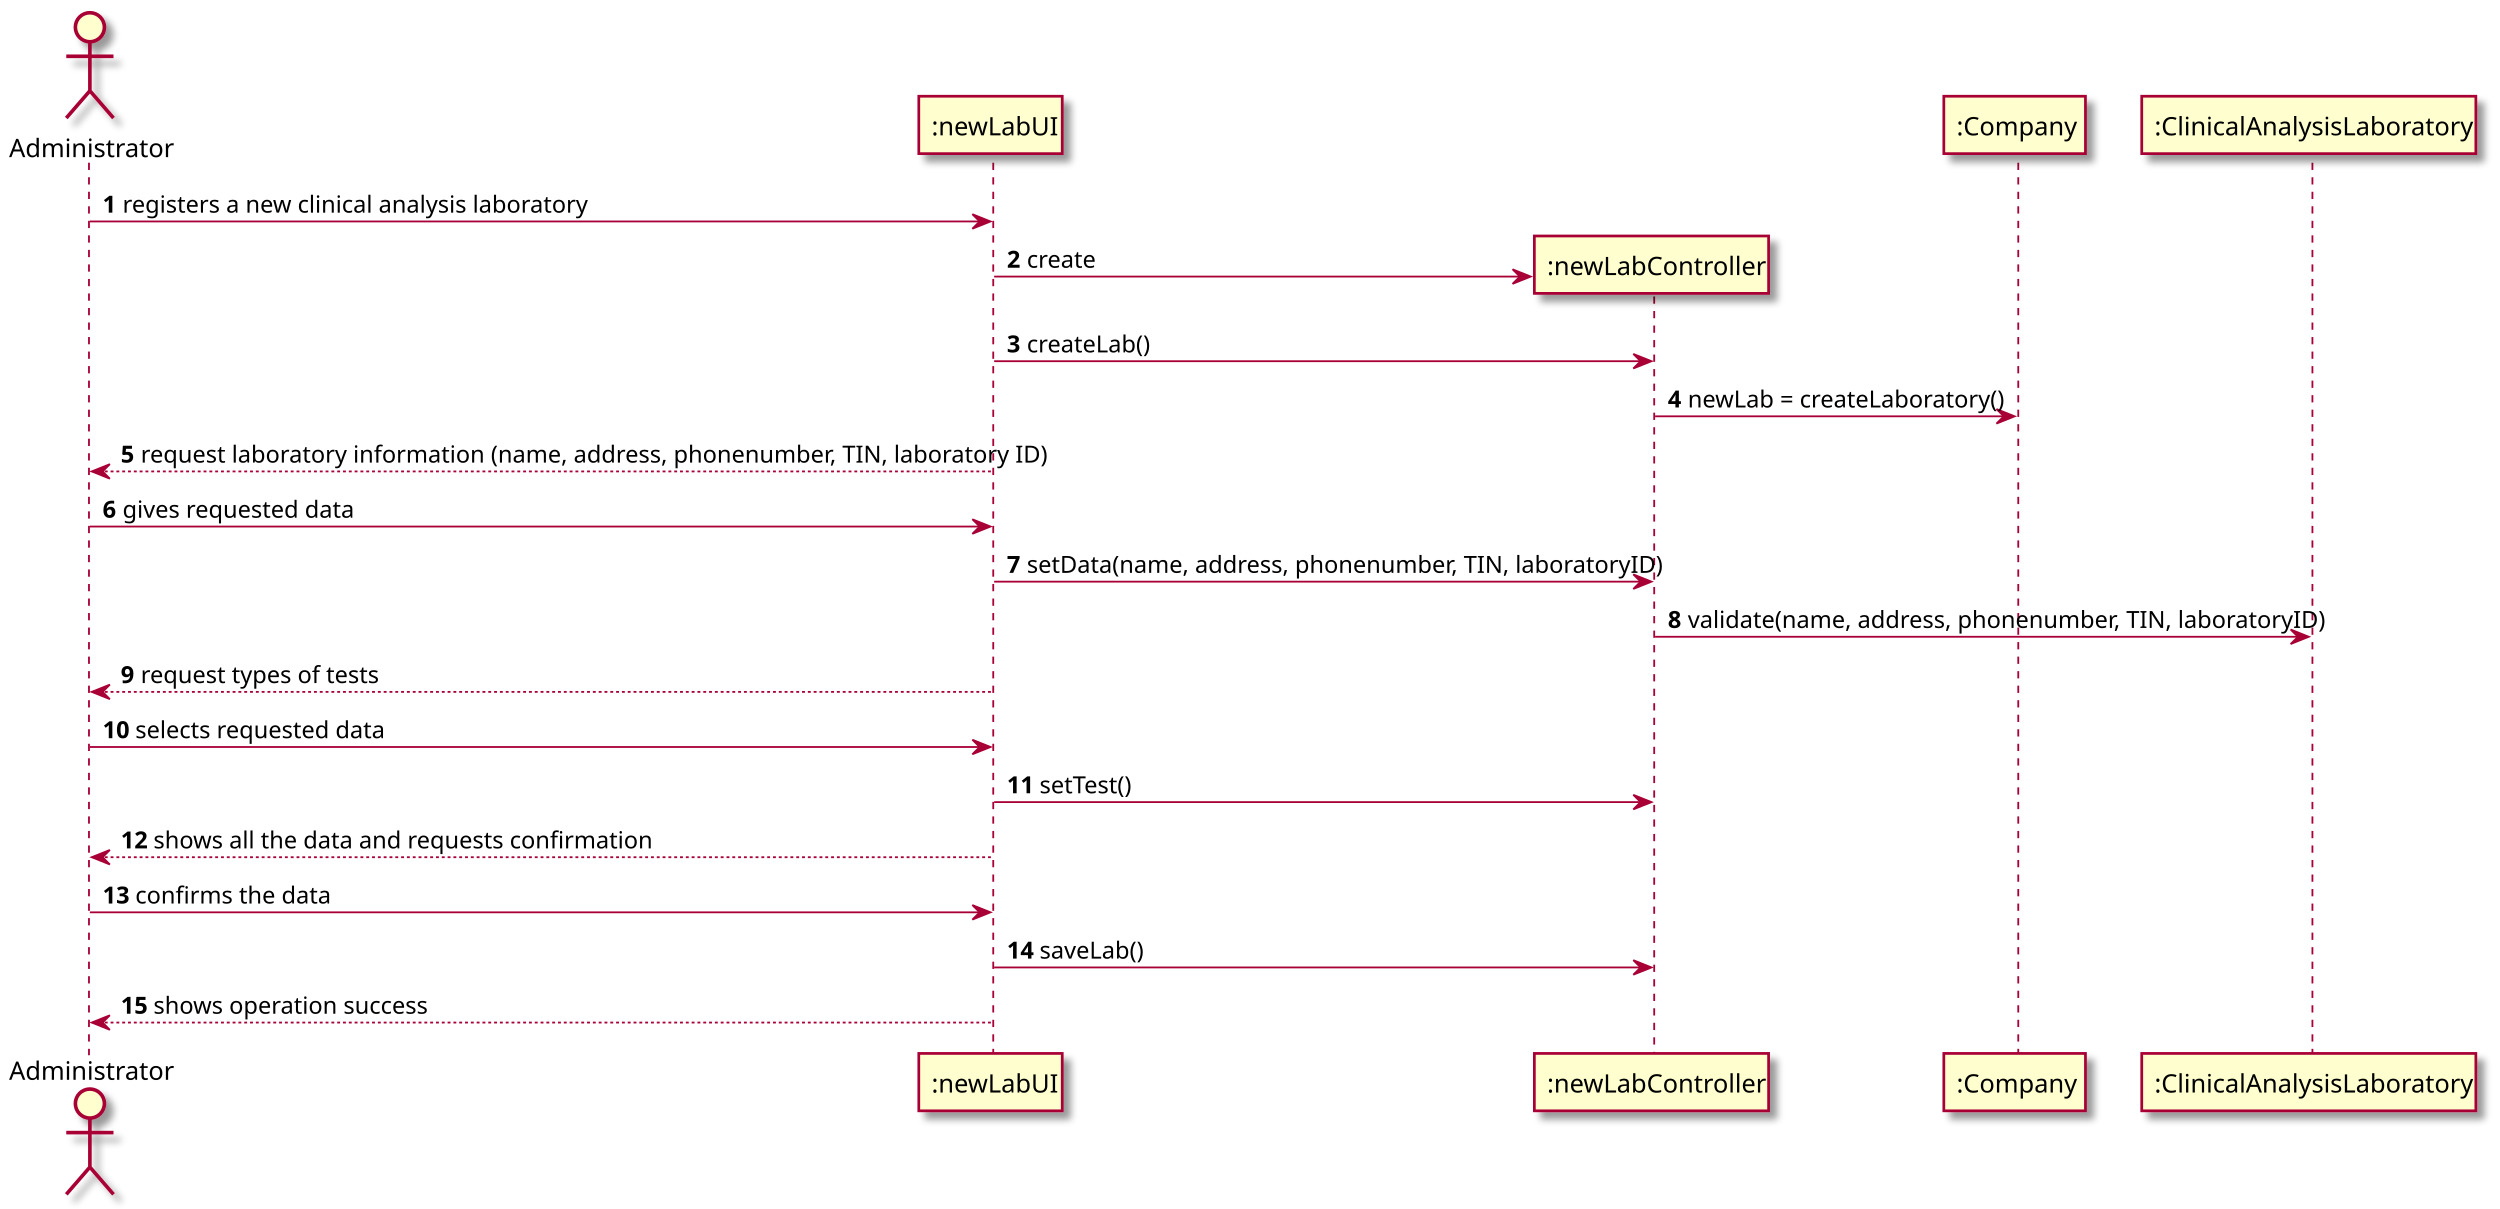
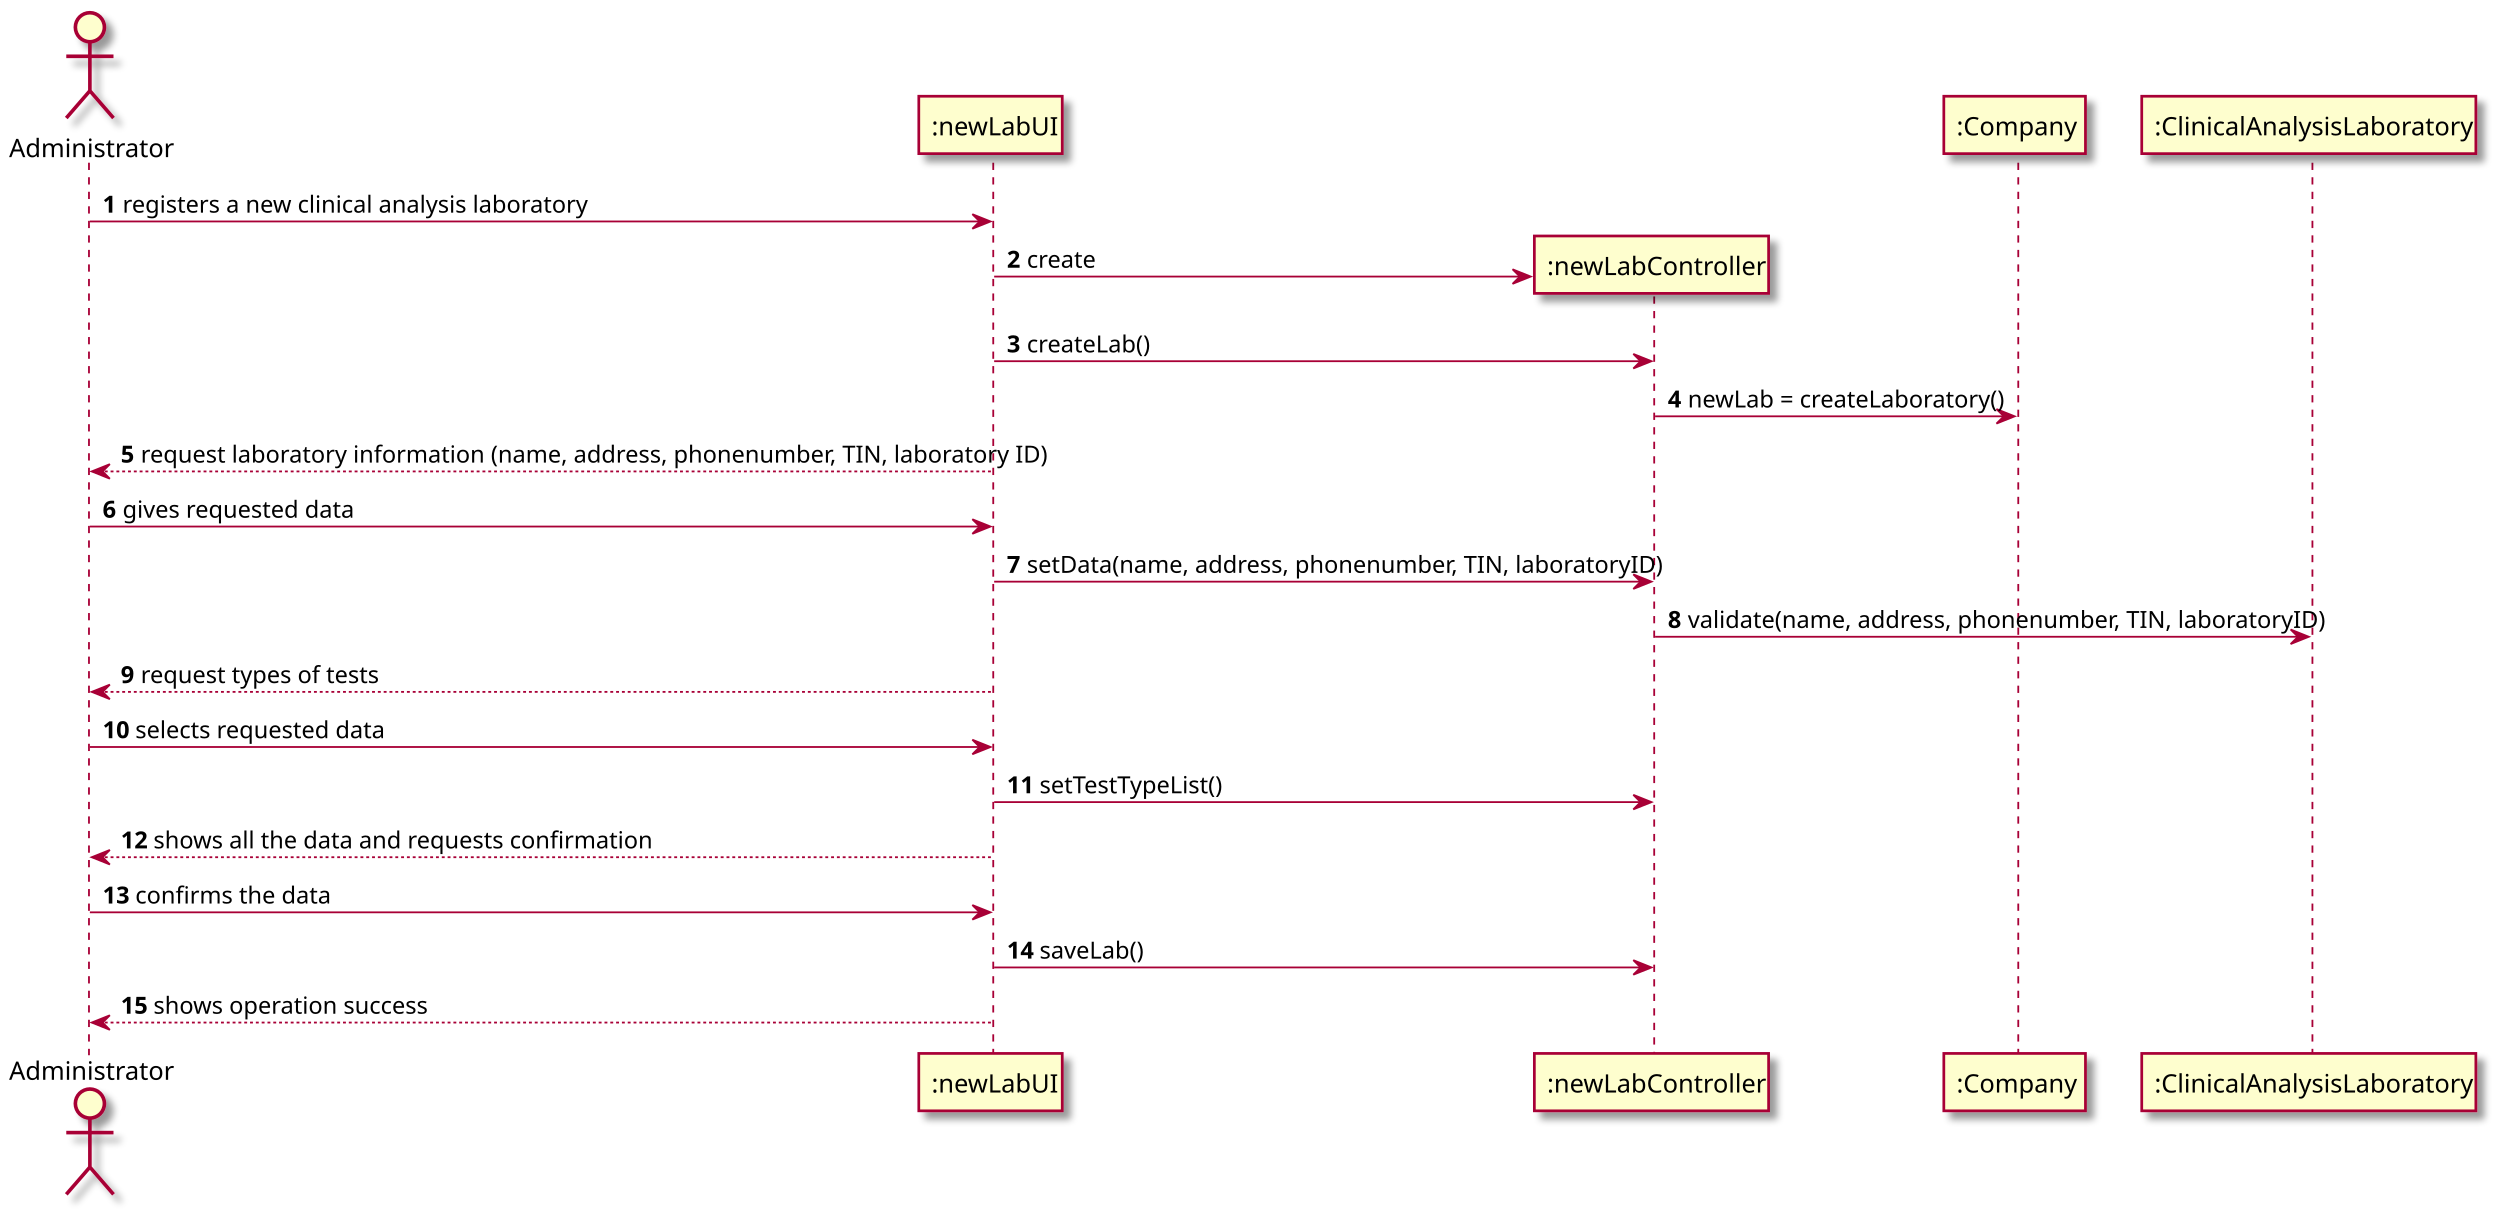
<svg xmlns="http://www.w3.org/2000/svg" contentScriptType="application/ecmascript" contentStyleType="text/css" height="832.5px" preserveAspectRatio="none" style="width:1721px;height:832px;" version="1.1" viewBox="0 0 1721 832" width="1721.25px" zoomAndPan="magnify">
  <defs>
-     <filter height="300%" id="f1ii2n8obynekp" width="300%" x="-1" y="-1">
+     <filter height="300%" id="fz6b4gp8dbfbz" width="300%" x="-1" y="-1">
      <feGaussianBlur result="blurOut" stdDeviation="2.5" />
      <feColorMatrix in="blurOut" result="blurOut2" type="matrix" values="0 0 0 0 0 0 0 0 0 0 0 0 0 0 0 0 0 0 .4 0" />
      <feOffset dx="5.0" dy="5.0" in="blurOut2" result="blurOut3" />
      <feBlend in="SourceGraphic" in2="blurOut3" mode="normal" />
    </filter>
  </defs>
  <g>
    <line style="stroke:#A80036;stroke-width:1.25;stroke-dasharray:5.0,5.0;" x1="61.25" x2="61.25" y1="112.012" y2="726.426" />
    <line style="stroke:#A80036;stroke-width:1.25;stroke-dasharray:5.0,5.0;" x1="683.75" x2="683.75" y1="112.012" y2="726.426" />
    <line style="stroke:#A80036;stroke-width:1.25;stroke-dasharray:5.0,5.0;" x1="1138.75" x2="1138.75" y1="204.082" y2="726.426" />
    <line style="stroke:#A80036;stroke-width:1.25;stroke-dasharray:5.0,5.0;" x1="1389.375" x2="1389.375" y1="112.012" y2="726.426" />
    <line style="stroke:#A80036;stroke-width:1.25;stroke-dasharray:5.0,5.0;" x1="1591.875" x2="1591.875" y1="112.012" y2="726.426" />
    <text fill="#000000" font-family="sans-serif" font-size="17.5" lengthAdjust="spacing" textLength="103.75" x="6.25" y="108.166">Administrator</text>
-     <ellipse cx="61.875" cy="18.75" fill="#FEFECE" filter="url(#f1ii2n8obynekp)" rx="10" ry="10" style="stroke:#A80036;stroke-width:2.5;" />
-     <path d="M61.875,28.75 L61.875,62.5 M45.625,38.75 L78.125,38.75 M61.875,62.5 L45.625,81.25 M61.875,62.5 L78.125,81.25 " fill="none" filter="url(#f1ii2n8obynekp)" style="stroke:#A80036;stroke-width:2.5;" />
+     <ellipse cx="61.875" cy="18.75" fill="#FEFECE" filter="url(#fz6b4gp8dbfbz)" rx="10" ry="10" style="stroke:#A80036;stroke-width:2.5;" />
+     <path d="M61.875,28.75 L61.875,62.5 M45.625,38.75 L78.125,38.75 M61.875,62.5 L45.625,81.25 M61.875,62.5 L78.125,81.25 " fill="none" filter="url(#fz6b4gp8dbfbz)" style="stroke:#A80036;stroke-width:2.5;" />
    <text fill="#000000" font-family="sans-serif" font-size="17.5" lengthAdjust="spacing" textLength="103.75" x="6.25" y="743.342">Administrator</text>
-     <ellipse cx="61.875" cy="759.688" fill="#FEFECE" filter="url(#f1ii2n8obynekp)" rx="10" ry="10" style="stroke:#A80036;stroke-width:2.5;" />
-     <path d="M61.875,769.688 L61.875,803.438 M45.625,779.688 L78.125,779.688 M61.875,803.438 L45.625,822.188 M61.875,803.438 L78.125,822.188 " fill="none" filter="url(#f1ii2n8obynekp)" style="stroke:#A80036;stroke-width:2.5;" />
-     <rect fill="#FEFECE" filter="url(#f1ii2n8obynekp)" height="39.512" style="stroke:#A80036;stroke-width:1.875;" width="98.75" x="632.5" y="66.25" />
+     <ellipse cx="61.875" cy="759.688" fill="#FEFECE" filter="url(#fz6b4gp8dbfbz)" rx="10" ry="10" style="stroke:#A80036;stroke-width:2.5;" />
+     <path d="M61.875,769.688 L61.875,803.438 M45.625,779.688 L78.125,779.688 M61.875,803.438 L45.625,822.188 M61.875,803.438 L78.125,822.188 " fill="none" filter="url(#fz6b4gp8dbfbz)" style="stroke:#A80036;stroke-width:2.5;" />
+     <rect fill="#FEFECE" filter="url(#fz6b4gp8dbfbz)" height="39.512" style="stroke:#A80036;stroke-width:1.875;" width="98.75" x="632.5" y="66.25" />
    <text fill="#000000" font-family="sans-serif" font-size="17.5" lengthAdjust="spacing" textLength="81.25" x="641.25" y="93.166">:newLabUI</text>
-     <rect fill="#FEFECE" filter="url(#f1ii2n8obynekp)" height="39.512" style="stroke:#A80036;stroke-width:1.875;" width="98.75" x="632.5" y="725.176" />
+     <rect fill="#FEFECE" filter="url(#fz6b4gp8dbfbz)" height="39.512" style="stroke:#A80036;stroke-width:1.875;" width="98.75" x="632.5" y="725.176" />
    <text fill="#000000" font-family="sans-serif" font-size="17.5" lengthAdjust="spacing" textLength="81.25" x="641.25" y="752.092">:newLabUI</text>
-     <rect fill="#FEFECE" filter="url(#f1ii2n8obynekp)" height="39.512" style="stroke:#A80036;stroke-width:1.875;" width="161.25" x="1056.25" y="725.176" />
+     <rect fill="#FEFECE" filter="url(#fz6b4gp8dbfbz)" height="39.512" style="stroke:#A80036;stroke-width:1.875;" width="161.25" x="1056.25" y="725.176" />
    <text fill="#000000" font-family="sans-serif" font-size="17.5" lengthAdjust="spacing" textLength="143.75" x="1065" y="752.092">:newLabController</text>
-     <rect fill="#FEFECE" filter="url(#f1ii2n8obynekp)" height="39.512" style="stroke:#A80036;stroke-width:1.875;" width="97.5" x="1338.125" y="66.25" />
+     <rect fill="#FEFECE" filter="url(#fz6b4gp8dbfbz)" height="39.512" style="stroke:#A80036;stroke-width:1.875;" width="97.5" x="1338.125" y="66.25" />
    <text fill="#000000" font-family="sans-serif" font-size="17.5" lengthAdjust="spacing" textLength="80" x="1346.875" y="93.166">:Company</text>
-     <rect fill="#FEFECE" filter="url(#f1ii2n8obynekp)" height="39.512" style="stroke:#A80036;stroke-width:1.875;" width="97.5" x="1338.125" y="725.176" />
+     <rect fill="#FEFECE" filter="url(#fz6b4gp8dbfbz)" height="39.512" style="stroke:#A80036;stroke-width:1.875;" width="97.5" x="1338.125" y="725.176" />
    <text fill="#000000" font-family="sans-serif" font-size="17.5" lengthAdjust="spacing" textLength="80" x="1346.875" y="752.092">:Company</text>
-     <rect fill="#FEFECE" filter="url(#f1ii2n8obynekp)" height="39.512" style="stroke:#A80036;stroke-width:1.875;" width="230" x="1474.375" y="66.25" />
+     <rect fill="#FEFECE" filter="url(#fz6b4gp8dbfbz)" height="39.512" style="stroke:#A80036;stroke-width:1.875;" width="230" x="1474.375" y="66.25" />
    <text fill="#000000" font-family="sans-serif" font-size="17.5" lengthAdjust="spacing" textLength="212.5" x="1483.125" y="93.166">:ClinicalAnalysisLaboratory</text>
-     <rect fill="#FEFECE" filter="url(#f1ii2n8obynekp)" height="39.512" style="stroke:#A80036;stroke-width:1.875;" width="230" x="1474.375" y="725.176" />
+     <rect fill="#FEFECE" filter="url(#fz6b4gp8dbfbz)" height="39.512" style="stroke:#A80036;stroke-width:1.875;" width="230" x="1474.375" y="725.176" />
    <text fill="#000000" font-family="sans-serif" font-size="17.5" lengthAdjust="spacing" textLength="212.5" x="1483.125" y="752.092">:ClinicalAnalysisLaboratory</text>
    <polygon fill="#A80036" points="669.375,147.451,681.875,152.451,669.375,157.451,674.375,152.451" style="stroke:#A80036;stroke-width:1.25;" />
    <line style="stroke:#A80036;stroke-width:1.25;" x1="61.875" x2="676.875" y1="152.451" y2="152.451" />
    <text fill="#000000" font-family="sans-serif" font-size="16.25" font-weight="bold" lengthAdjust="spacing" textLength="8.75" x="70.625" y="146.381">1</text>
    <text fill="#000000" font-family="sans-serif" font-size="16.25" lengthAdjust="spacing" textLength="306.25" x="84.375" y="146.381">registers a new clinical analysis laboratory</text>
    <polygon fill="#A80036" points="1041.25,185.391,1053.75,190.391,1041.25,195.391,1046.25,190.391" style="stroke:#A80036;stroke-width:1.25;" />
    <line style="stroke:#A80036;stroke-width:1.25;" x1="684.375" x2="1048.75" y1="190.391" y2="190.391" />
    <text fill="#000000" font-family="sans-serif" font-size="16.25" font-weight="bold" lengthAdjust="spacing" textLength="8.75" x="693.125" y="184.32">2</text>
    <text fill="#000000" font-family="sans-serif" font-size="16.25" lengthAdjust="spacing" textLength="45" x="706.875" y="184.32">create</text>
-     <rect fill="#FEFECE" filter="url(#f1ii2n8obynekp)" height="39.512" style="stroke:#A80036;stroke-width:1.875;" width="161.25" x="1056.25" y="162.451" />
+     <rect fill="#FEFECE" filter="url(#fz6b4gp8dbfbz)" height="39.512" style="stroke:#A80036;stroke-width:1.875;" width="161.25" x="1056.25" y="162.451" />
    <text fill="#000000" font-family="sans-serif" font-size="17.5" lengthAdjust="spacing" textLength="143.75" x="1065" y="189.368">:newLabController</text>
    <polygon fill="#A80036" points="1124.375,243.652,1136.875,248.652,1124.375,253.652,1129.375,248.652" style="stroke:#A80036;stroke-width:1.25;" />
    <line style="stroke:#A80036;stroke-width:1.25;" x1="684.375" x2="1131.875" y1="248.652" y2="248.652" />
    <text fill="#000000" font-family="sans-serif" font-size="16.25" font-weight="bold" lengthAdjust="spacing" textLength="8.75" x="693.125" y="242.582">3</text>
    <text fill="#000000" font-family="sans-serif" font-size="16.25" lengthAdjust="spacing" textLength="81.25" x="706.875" y="242.582">createLab()</text>
    <polygon fill="#A80036" points="1374.375,281.592,1386.875,286.592,1374.375,291.592,1379.375,286.592" style="stroke:#A80036;stroke-width:1.25;" />
    <line style="stroke:#A80036;stroke-width:1.25;" x1="1139.375" x2="1381.875" y1="286.592" y2="286.592" />
    <text fill="#000000" font-family="sans-serif" font-size="16.25" font-weight="bold" lengthAdjust="spacing" textLength="8.75" x="1148.125" y="280.521">4</text>
    <text fill="#000000" font-family="sans-serif" font-size="16.25" lengthAdjust="spacing" textLength="206.25" x="1161.875" y="280.521">newLab = createLaboratory()</text>
    <polygon fill="#A80036" points="75.625,319.531,63.125,324.531,75.625,329.531,70.625,324.531" style="stroke:#A80036;stroke-width:1.25;" />
    <line style="stroke:#A80036;stroke-width:1.25;stroke-dasharray:2.0,2.0;" x1="68.125" x2="683.125" y1="324.531" y2="324.531" />
    <text fill="#000000" font-family="sans-serif" font-size="16.25" font-weight="bold" lengthAdjust="spacing" textLength="8.75" x="83.125" y="318.461">5</text>
    <text fill="#000000" font-family="sans-serif" font-size="16.25" lengthAdjust="spacing" textLength="578.75" x="96.875" y="318.461">request laboratory information (name, address, phonenumber, TIN, laboratory ID)</text>
    <polygon fill="#A80036" points="669.375,357.471,681.875,362.471,669.375,367.471,674.375,362.471" style="stroke:#A80036;stroke-width:1.25;" />
    <line style="stroke:#A80036;stroke-width:1.25;" x1="61.875" x2="676.875" y1="362.471" y2="362.471" />
    <text fill="#000000" font-family="sans-serif" font-size="16.25" font-weight="bold" lengthAdjust="spacing" textLength="8.75" x="70.625" y="356.4">6</text>
    <text fill="#000000" font-family="sans-serif" font-size="16.25" lengthAdjust="spacing" textLength="148.75" x="84.375" y="356.4">gives requested data</text>
    <polygon fill="#A80036" points="1124.375,395.41,1136.875,400.41,1124.375,405.41,1129.375,400.41" style="stroke:#A80036;stroke-width:1.25;" />
    <line style="stroke:#A80036;stroke-width:1.25;" x1="684.375" x2="1131.875" y1="400.41" y2="400.41" />
    <text fill="#000000" font-family="sans-serif" font-size="16.25" font-weight="bold" lengthAdjust="spacing" textLength="8.75" x="693.125" y="394.34">7</text>
    <text fill="#000000" font-family="sans-serif" font-size="16.25" lengthAdjust="spacing" textLength="411.25" x="706.875" y="394.34">setData(name, address, phonenumber, TIN, laboratoryID)</text>
    <polygon fill="#A80036" points="1576.875,433.35,1589.375,438.35,1576.875,443.35,1581.875,438.35" style="stroke:#A80036;stroke-width:1.25;" />
    <line style="stroke:#A80036;stroke-width:1.25;" x1="1139.375" x2="1584.375" y1="438.35" y2="438.35" />
    <text fill="#000000" font-family="sans-serif" font-size="16.25" font-weight="bold" lengthAdjust="spacing" textLength="8.75" x="1148.125" y="432.279">8</text>
    <text fill="#000000" font-family="sans-serif" font-size="16.25" lengthAdjust="spacing" textLength="408.75" x="1161.875" y="432.279">validate(name, address, phonenumber, TIN, laboratoryID)</text>
    <polygon fill="#A80036" points="75.625,471.289,63.125,476.289,75.625,481.289,70.625,476.289" style="stroke:#A80036;stroke-width:1.25;" />
    <line style="stroke:#A80036;stroke-width:1.25;stroke-dasharray:2.0,2.0;" x1="68.125" x2="683.125" y1="476.289" y2="476.289" />
    <text fill="#000000" font-family="sans-serif" font-size="16.25" font-weight="bold" lengthAdjust="spacing" textLength="8.75" x="83.125" y="470.219">9</text>
    <text fill="#000000" font-family="sans-serif" font-size="16.25" lengthAdjust="spacing" textLength="157.5" x="96.875" y="470.219">request types of tests</text>
    <polygon fill="#A80036" points="669.375,509.228,681.875,514.229,669.375,519.229,674.375,514.229" style="stroke:#A80036;stroke-width:1.25;" />
    <line style="stroke:#A80036;stroke-width:1.25;" x1="61.875" x2="676.875" y1="514.229" y2="514.229" />
    <text fill="#000000" font-family="sans-serif" font-size="16.25" font-weight="bold" lengthAdjust="spacing" textLength="17.5" x="70.625" y="508.158">10</text>
    <text fill="#000000" font-family="sans-serif" font-size="16.25" lengthAdjust="spacing" textLength="165" x="93.125" y="508.158">selects requested data</text>
    <polygon fill="#A80036" points="1124.375,547.168,1136.875,552.168,1124.375,557.168,1129.375,552.168" style="stroke:#A80036;stroke-width:1.25;" />
    <line style="stroke:#A80036;stroke-width:1.25;" x1="684.375" x2="1131.875" y1="552.168" y2="552.168" />
    <text fill="#000000" font-family="sans-serif" font-size="16.25" font-weight="bold" lengthAdjust="spacing" textLength="17.5" x="693.125" y="546.097">11</text>
-     <text fill="#000000" font-family="sans-serif" font-size="16.25" lengthAdjust="spacing" textLength="63.75" x="715.625" y="546.097">setTest()</text>
+     <text fill="#000000" font-family="sans-serif" font-size="16.25" lengthAdjust="spacing" textLength="125" x="715.625" y="546.097">setTestTypeList()</text>
    <polygon fill="#A80036" points="75.625,585.107,63.125,590.107,75.625,595.107,70.625,590.107" style="stroke:#A80036;stroke-width:1.25;" />
    <line style="stroke:#A80036;stroke-width:1.25;stroke-dasharray:2.0,2.0;" x1="68.125" x2="683.125" y1="590.107" y2="590.107" />
    <text fill="#000000" font-family="sans-serif" font-size="16.25" font-weight="bold" lengthAdjust="spacing" textLength="17.5" x="83.125" y="584.037">12</text>
    <text fill="#000000" font-family="sans-serif" font-size="16.25" lengthAdjust="spacing" textLength="322.5" x="105.625" y="584.037">shows all the data and requests confirmation</text>
    <polygon fill="#A80036" points="669.375,623.047,681.875,628.047,669.375,633.047,674.375,628.047" style="stroke:#A80036;stroke-width:1.25;" />
    <line style="stroke:#A80036;stroke-width:1.25;" x1="61.875" x2="676.875" y1="628.047" y2="628.047" />
    <text fill="#000000" font-family="sans-serif" font-size="16.25" font-weight="bold" lengthAdjust="spacing" textLength="17.5" x="70.625" y="621.976">13</text>
    <text fill="#000000" font-family="sans-serif" font-size="16.25" lengthAdjust="spacing" textLength="125" x="93.125" y="621.976">confirms the data</text>
    <polygon fill="#A80036" points="1124.375,660.986,1136.875,665.986,1124.375,670.986,1129.375,665.986" style="stroke:#A80036;stroke-width:1.25;" />
    <line style="stroke:#A80036;stroke-width:1.25;" x1="684.375" x2="1131.875" y1="665.986" y2="665.986" />
    <text fill="#000000" font-family="sans-serif" font-size="16.25" font-weight="bold" lengthAdjust="spacing" textLength="17.5" x="693.125" y="659.916">14</text>
    <text fill="#000000" font-family="sans-serif" font-size="16.25" lengthAdjust="spacing" textLength="68.75" x="715.625" y="659.916">saveLab()</text>
    <polygon fill="#A80036" points="75.625,698.926,63.125,703.926,75.625,708.926,70.625,703.926" style="stroke:#A80036;stroke-width:1.25;" />
    <line style="stroke:#A80036;stroke-width:1.25;stroke-dasharray:2.0,2.0;" x1="68.125" x2="683.125" y1="703.926" y2="703.926" />
    <text fill="#000000" font-family="sans-serif" font-size="16.25" font-weight="bold" lengthAdjust="spacing" textLength="17.5" x="83.125" y="697.855">15</text>
    <text fill="#000000" font-family="sans-serif" font-size="16.25" lengthAdjust="spacing" textLength="183.75" x="105.625" y="697.855">shows operation success</text>
  </g>
</svg>
